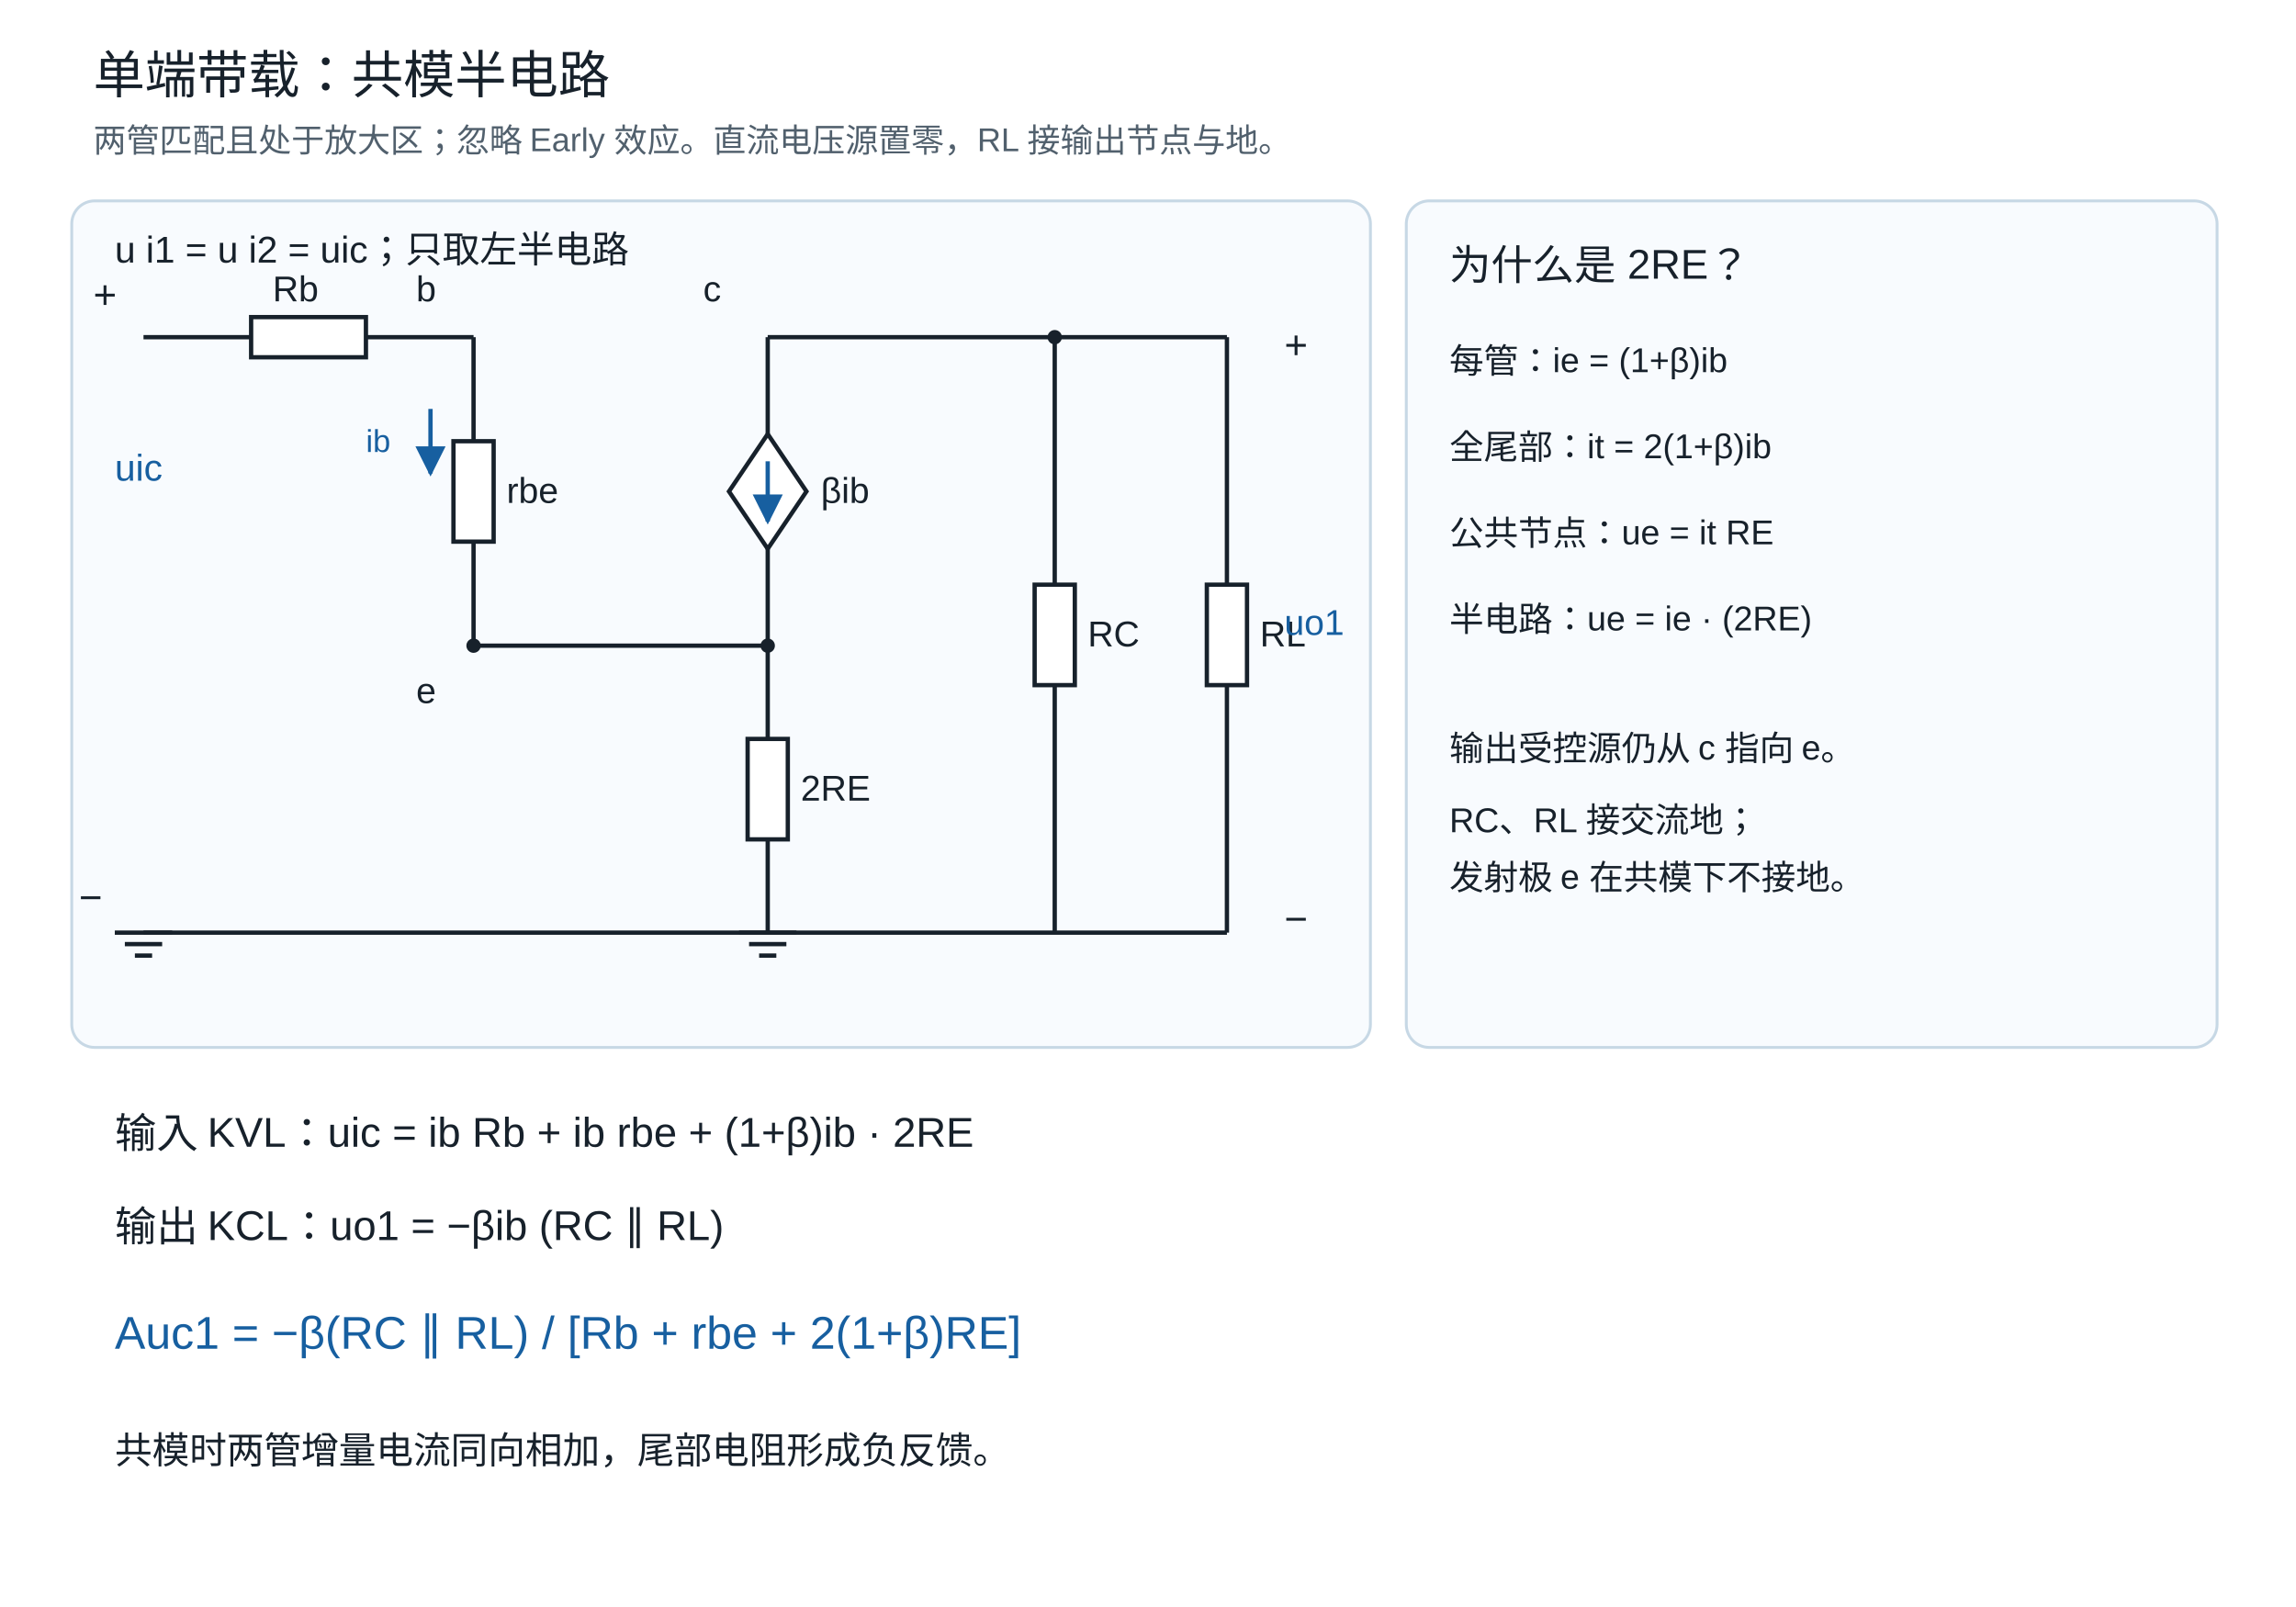
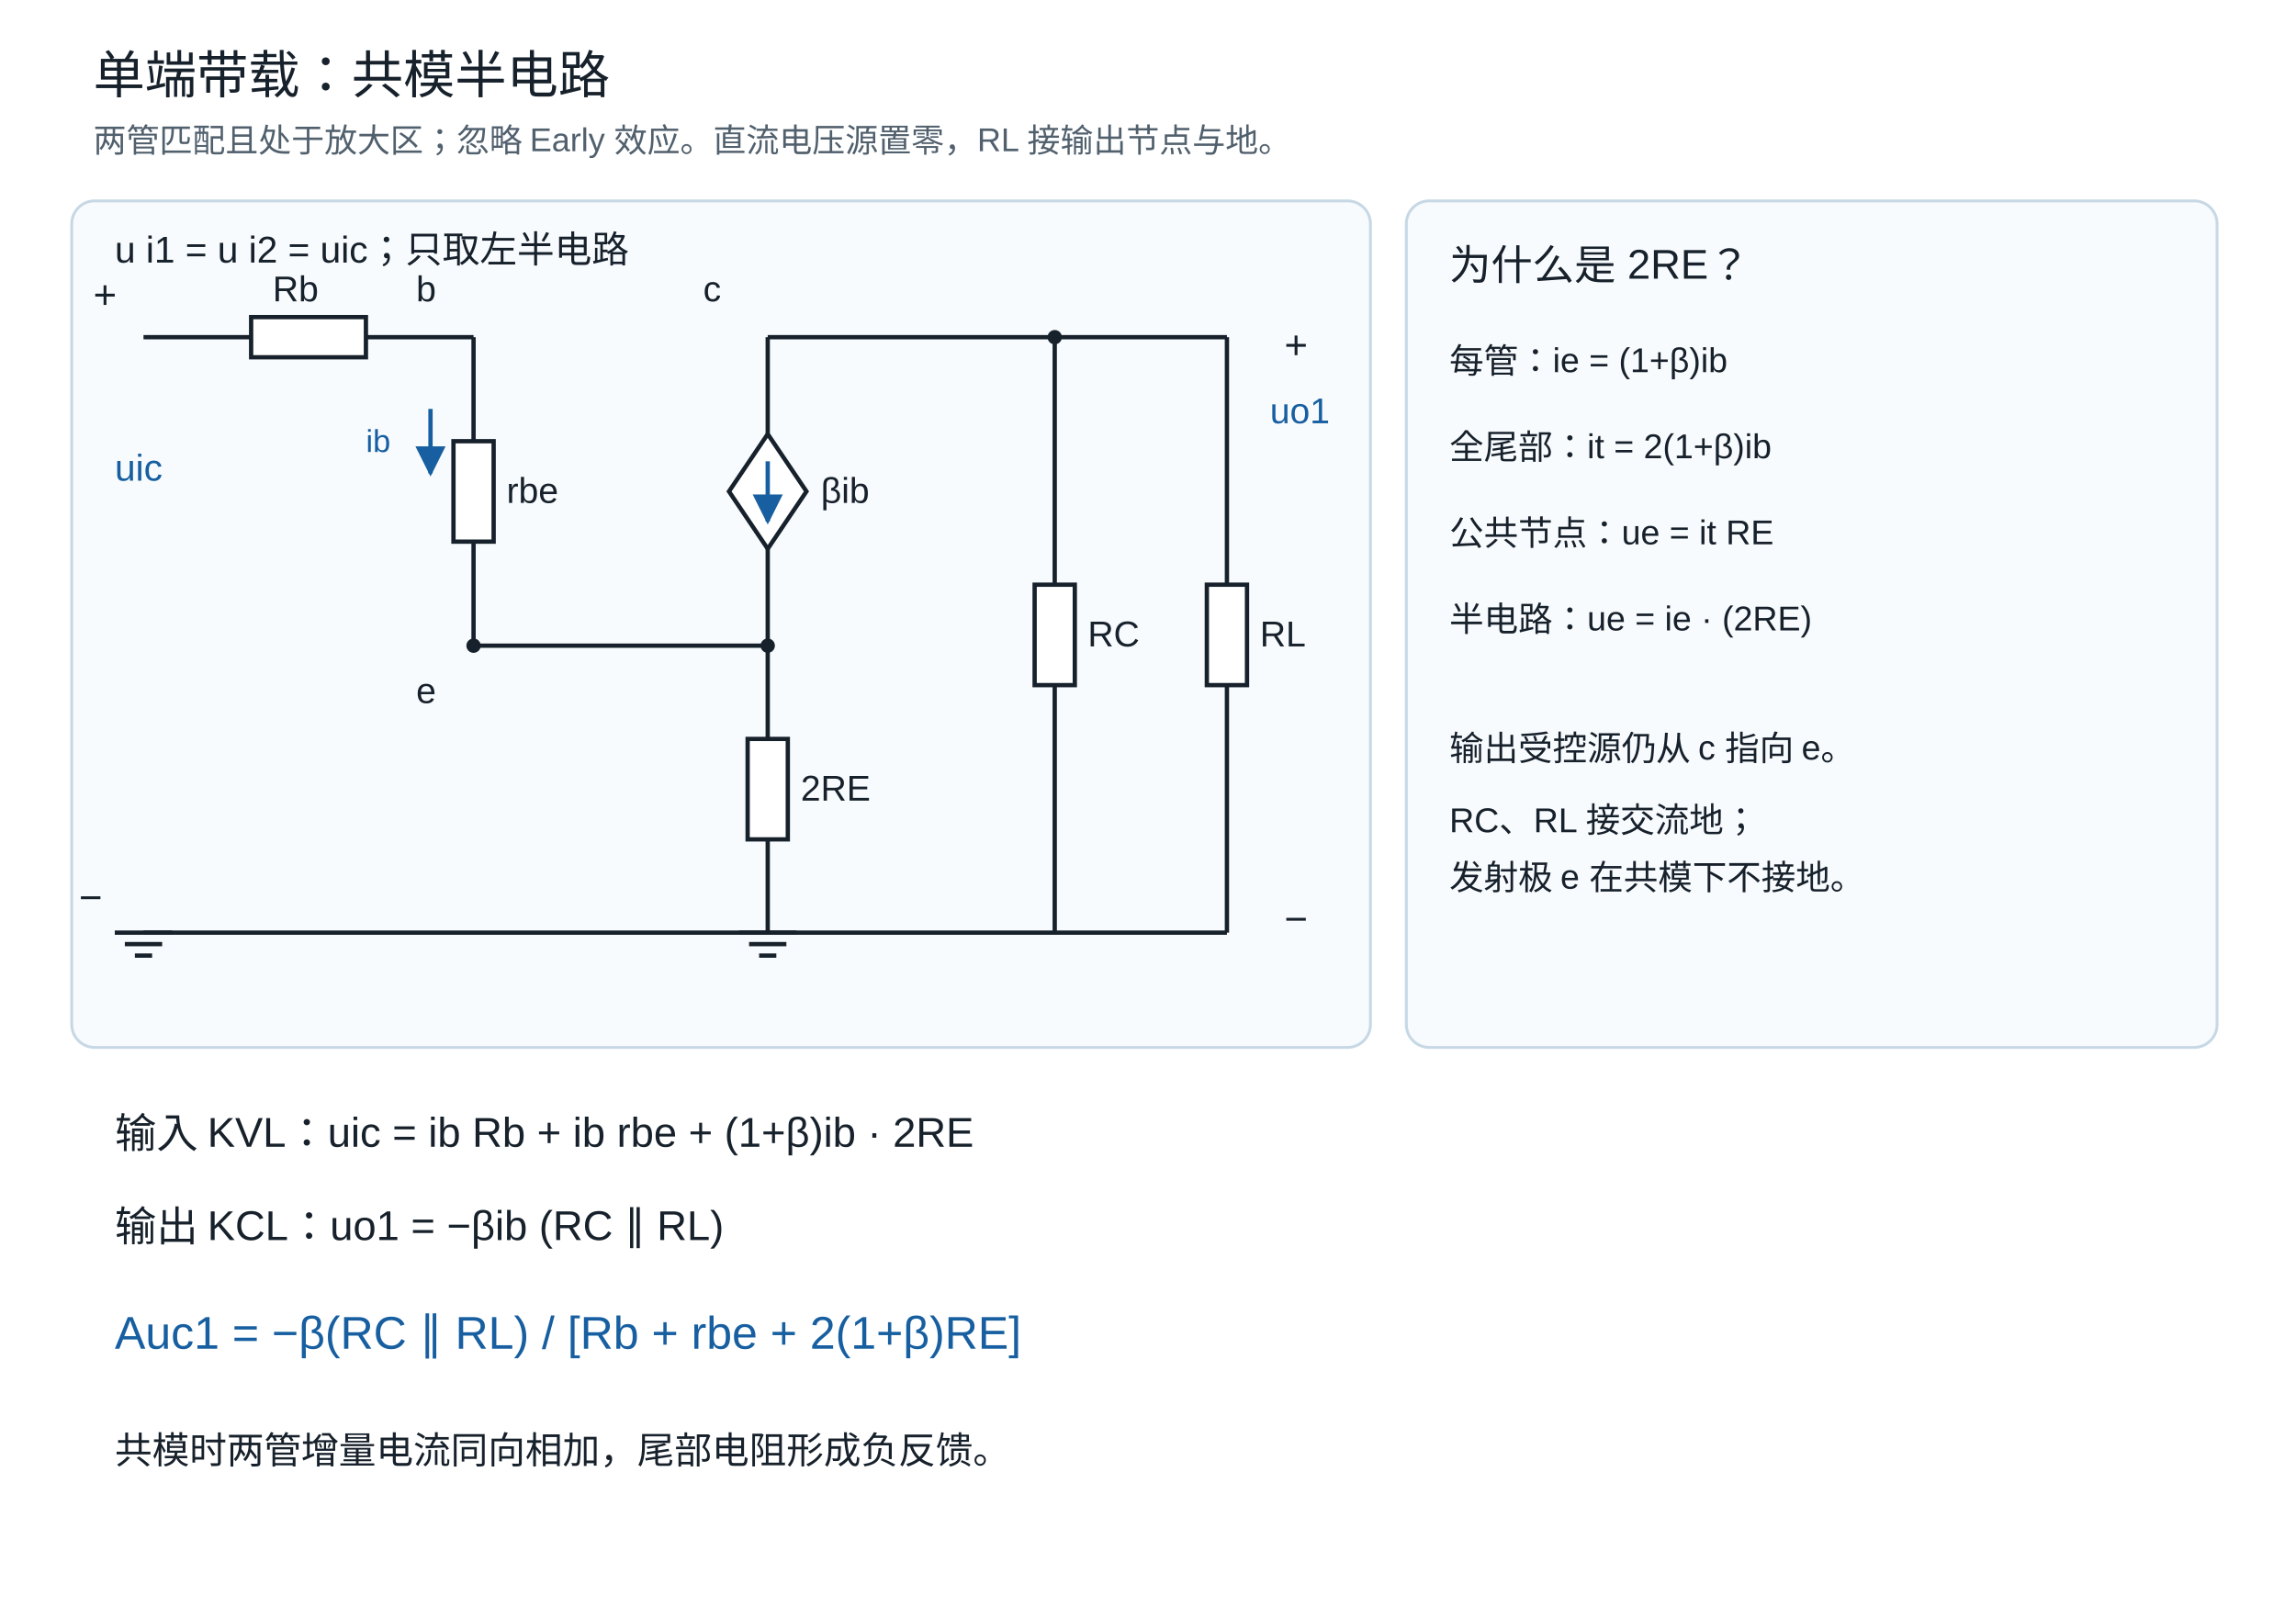
<svg xmlns="http://www.w3.org/2000/svg" width="1600" height="1120" viewBox="0 0 1600 1120">
  <defs>
    <marker id="arr" viewBox="0 0 10 10" refX="9" refY="5" markerWidth="7" markerHeight="7" orient="auto-start-reverse">
      <path d="M0 0 L10 5 L0 10 Z" fill="#175fa0" />
    </marker>
  </defs>
  <rect width="1600" height="1120" fill="white" />
  <g font-family="Arial, PingFang SC, sans-serif">
    <text x="65" y="65" font-size="36" fill="#17212b">单端带载：共模半电路</text>
    <text x="65" y="106" font-size="23" fill="#51606d">两管匹配且处于放大区；忽略 Early 效应。直流电压源置零，RL 接输出节点与地。</text>
    <rect x="50" y="140" width="905" height="590" rx="16" fill="#f8fbfe" stroke="#c7d8e5" stroke-width="2" />
    <rect x="980" y="140" width="565" height="590" rx="16" fill="#f8fbfe" stroke="#c7d8e5" stroke-width="2" />
    <text x="80" y="183" font-size="26" fill="#17212b">u i1 = u i2 = uic；只取左半电路</text>
    <line x1="100" y1="235" x2="175.0" y2="235" stroke="#17212b" stroke-width="3" />
    <line x1="255.0" y1="235" x2="330" y2="235" stroke="#17212b" stroke-width="3" />
    <rect x="175.0" y="221" width="80" height="28" fill="white" stroke="#17212b" stroke-width="3" />
    <text x="190.0" y="210" font-size="25" fill="#17212b">Rb</text>
    <line x1="330" y1="235" x2="330" y2="307.5" stroke="#17212b" stroke-width="3" />
    <line x1="330" y1="377.5" x2="330" y2="450" stroke="#17212b" stroke-width="3" />
    <rect x="316" y="307.5" width="28" height="70" fill="white" stroke="#17212b" stroke-width="3" />
    <text x="353" y="350.5" font-size="25" fill="#17212b">rbe</text>
    <line x1="330" y1="450" x2="535" y2="450" stroke="#17212b" stroke-width="3" />
    <line x1="535" y1="235" x2="535" y2="302.5" stroke="#17212b" stroke-width="3" />
    <line x1="535" y1="382.5" x2="535" y2="450" stroke="#17212b" stroke-width="3" />
    <path d="M535,302.5 L562,342.5 L535,382.5 L508,342.5 Z" fill="white" stroke="#17212b" stroke-width="3" />
    <path d="M535,321.5 L535,363.5" fill="none" stroke="#175fa0" stroke-width="3" marker-end="url(#arr)" />
    <text x="572" y="350.5" font-size="25" fill="#17212b">βib</text>
    <line x1="535" y1="235" x2="855" y2="235" stroke="#17212b" stroke-width="3" />
    <line x1="735" y1="235" x2="735" y2="407.5" stroke="#17212b" stroke-width="3" />
    <line x1="735" y1="477.5" x2="735" y2="650" stroke="#17212b" stroke-width="3" />
    <rect x="721" y="407.5" width="28" height="70" fill="white" stroke="#17212b" stroke-width="3" />
    <text x="758" y="450.5" font-size="25" fill="#17212b">RC</text>
    <line x1="855" y1="235" x2="855" y2="407.5" stroke="#17212b" stroke-width="3" />
    <line x1="855" y1="477.5" x2="855" y2="650" stroke="#17212b" stroke-width="3" />
    <rect x="841" y="407.5" width="28" height="70" fill="white" stroke="#17212b" stroke-width="3" />
    <text x="878" y="450.5" font-size="25" fill="#17212b">RL</text>
    <line x1="535" y1="450" x2="535" y2="515.0" stroke="#17212b" stroke-width="3" />
    <line x1="535" y1="585.0" x2="535" y2="650" stroke="#17212b" stroke-width="3" />
    <rect x="521" y="515.0" width="28" height="70" fill="white" stroke="#17212b" stroke-width="3" />
    <text x="558" y="558.0" font-size="25" fill="#17212b">2RE</text>
    <line x1="100" y1="650" x2="855" y2="650" stroke="#17212b" stroke-width="3" />
    <line x1="80" y1="650" x2="120" y2="650" stroke="#17212b" stroke-width="3" />
    <line x1="87" y1="658" x2="113" y2="658" stroke="#17212b" stroke-width="3" />
    <line x1="94" y1="666" x2="106" y2="666" stroke="#17212b" stroke-width="3" />
    <line x1="515" y1="650" x2="555" y2="650" stroke="#17212b" stroke-width="3" />
    <line x1="522" y1="658" x2="548" y2="658" stroke="#17212b" stroke-width="3" />
    <line x1="529" y1="666" x2="541" y2="666" stroke="#17212b" stroke-width="3" />
    <circle cx="330" cy="450" r="5" fill="#17212b" />
    <circle cx="535" cy="450" r="5" fill="#17212b" />
    <circle cx="735" cy="235" r="5" fill="#17212b" />
    <text x="65" y="215" font-size="28" fill="#17212b">+</text>
    <text x="55" y="635" font-size="28" fill="#17212b">−</text>
    <text x="80" y="335" font-size="26" fill="#175fa0">uic</text>
    <text x="290" y="210" font-size="25" fill="#17212b">b</text>
    <text x="490" y="210" font-size="25" fill="#17212b">c</text>
    <text x="290" y="490" font-size="25" fill="#17212b">e</text>
    <text x="895" y="250" font-size="28" fill="#17212b">+</text>
-     <text x="895" y="442.5" font-size="25" fill="#175fa0">uo1</text>
+     <text x="885" y="295" font-size="25" fill="#175fa0">uo1</text>
    <text x="895" y="650" font-size="28" fill="#17212b">−</text>
    <path d="M300,285 L300,330" fill="none" stroke="#175fa0" stroke-width="3" marker-end="url(#arr)" />
    <text x="255" y="315" font-size="22" fill="#175fa0">ib</text>
    <text x="1010" y="195" font-size="29" fill="#17212b">为什么是 2RE？</text>
    <text x="1010" y="260" font-size="24" fill="#17212b">每管：ie = (1+β)ib</text>
    <text x="1010" y="320" font-size="24" fill="#17212b">全尾部：it = 2(1+β)ib</text>
    <text x="1010" y="380" font-size="24" fill="#17212b">公共节点：ue = it RE</text>
    <text x="1010" y="440" font-size="24" fill="#17212b">半电路：ue = ie · (2RE)</text>
    <text x="1010" y="530" font-size="24" fill="#17212b">输出受控源仍从 c 指向 e。</text>
    <text x="1010" y="580" font-size="24" fill="#17212b">RC、RL 接交流地；</text>
    <text x="1010" y="620" font-size="24" fill="#17212b">发射极 e 在共模下不接地。</text>
    <text x="80" y="800" font-size="29" fill="#17212b">输入 KVL：uic = ib Rb + ib rbe + (1+β)ib · 2RE</text>
    <text x="80" y="865" font-size="29" fill="#17212b">输出 KCL：uo1 = −βib (RC ∥ RL)</text>
    <text x="80" y="940" font-size="32" fill="#175fa0">Auc1 = −β(RC ∥ RL) / [Rb + rbe + 2(1+β)RE]</text>
    <text x="80" y="1020" font-size="26" fill="#17212b">共模时两管增量电流同向相加，尾部电阻形成负反馈。</text>
  </g>
</svg>
